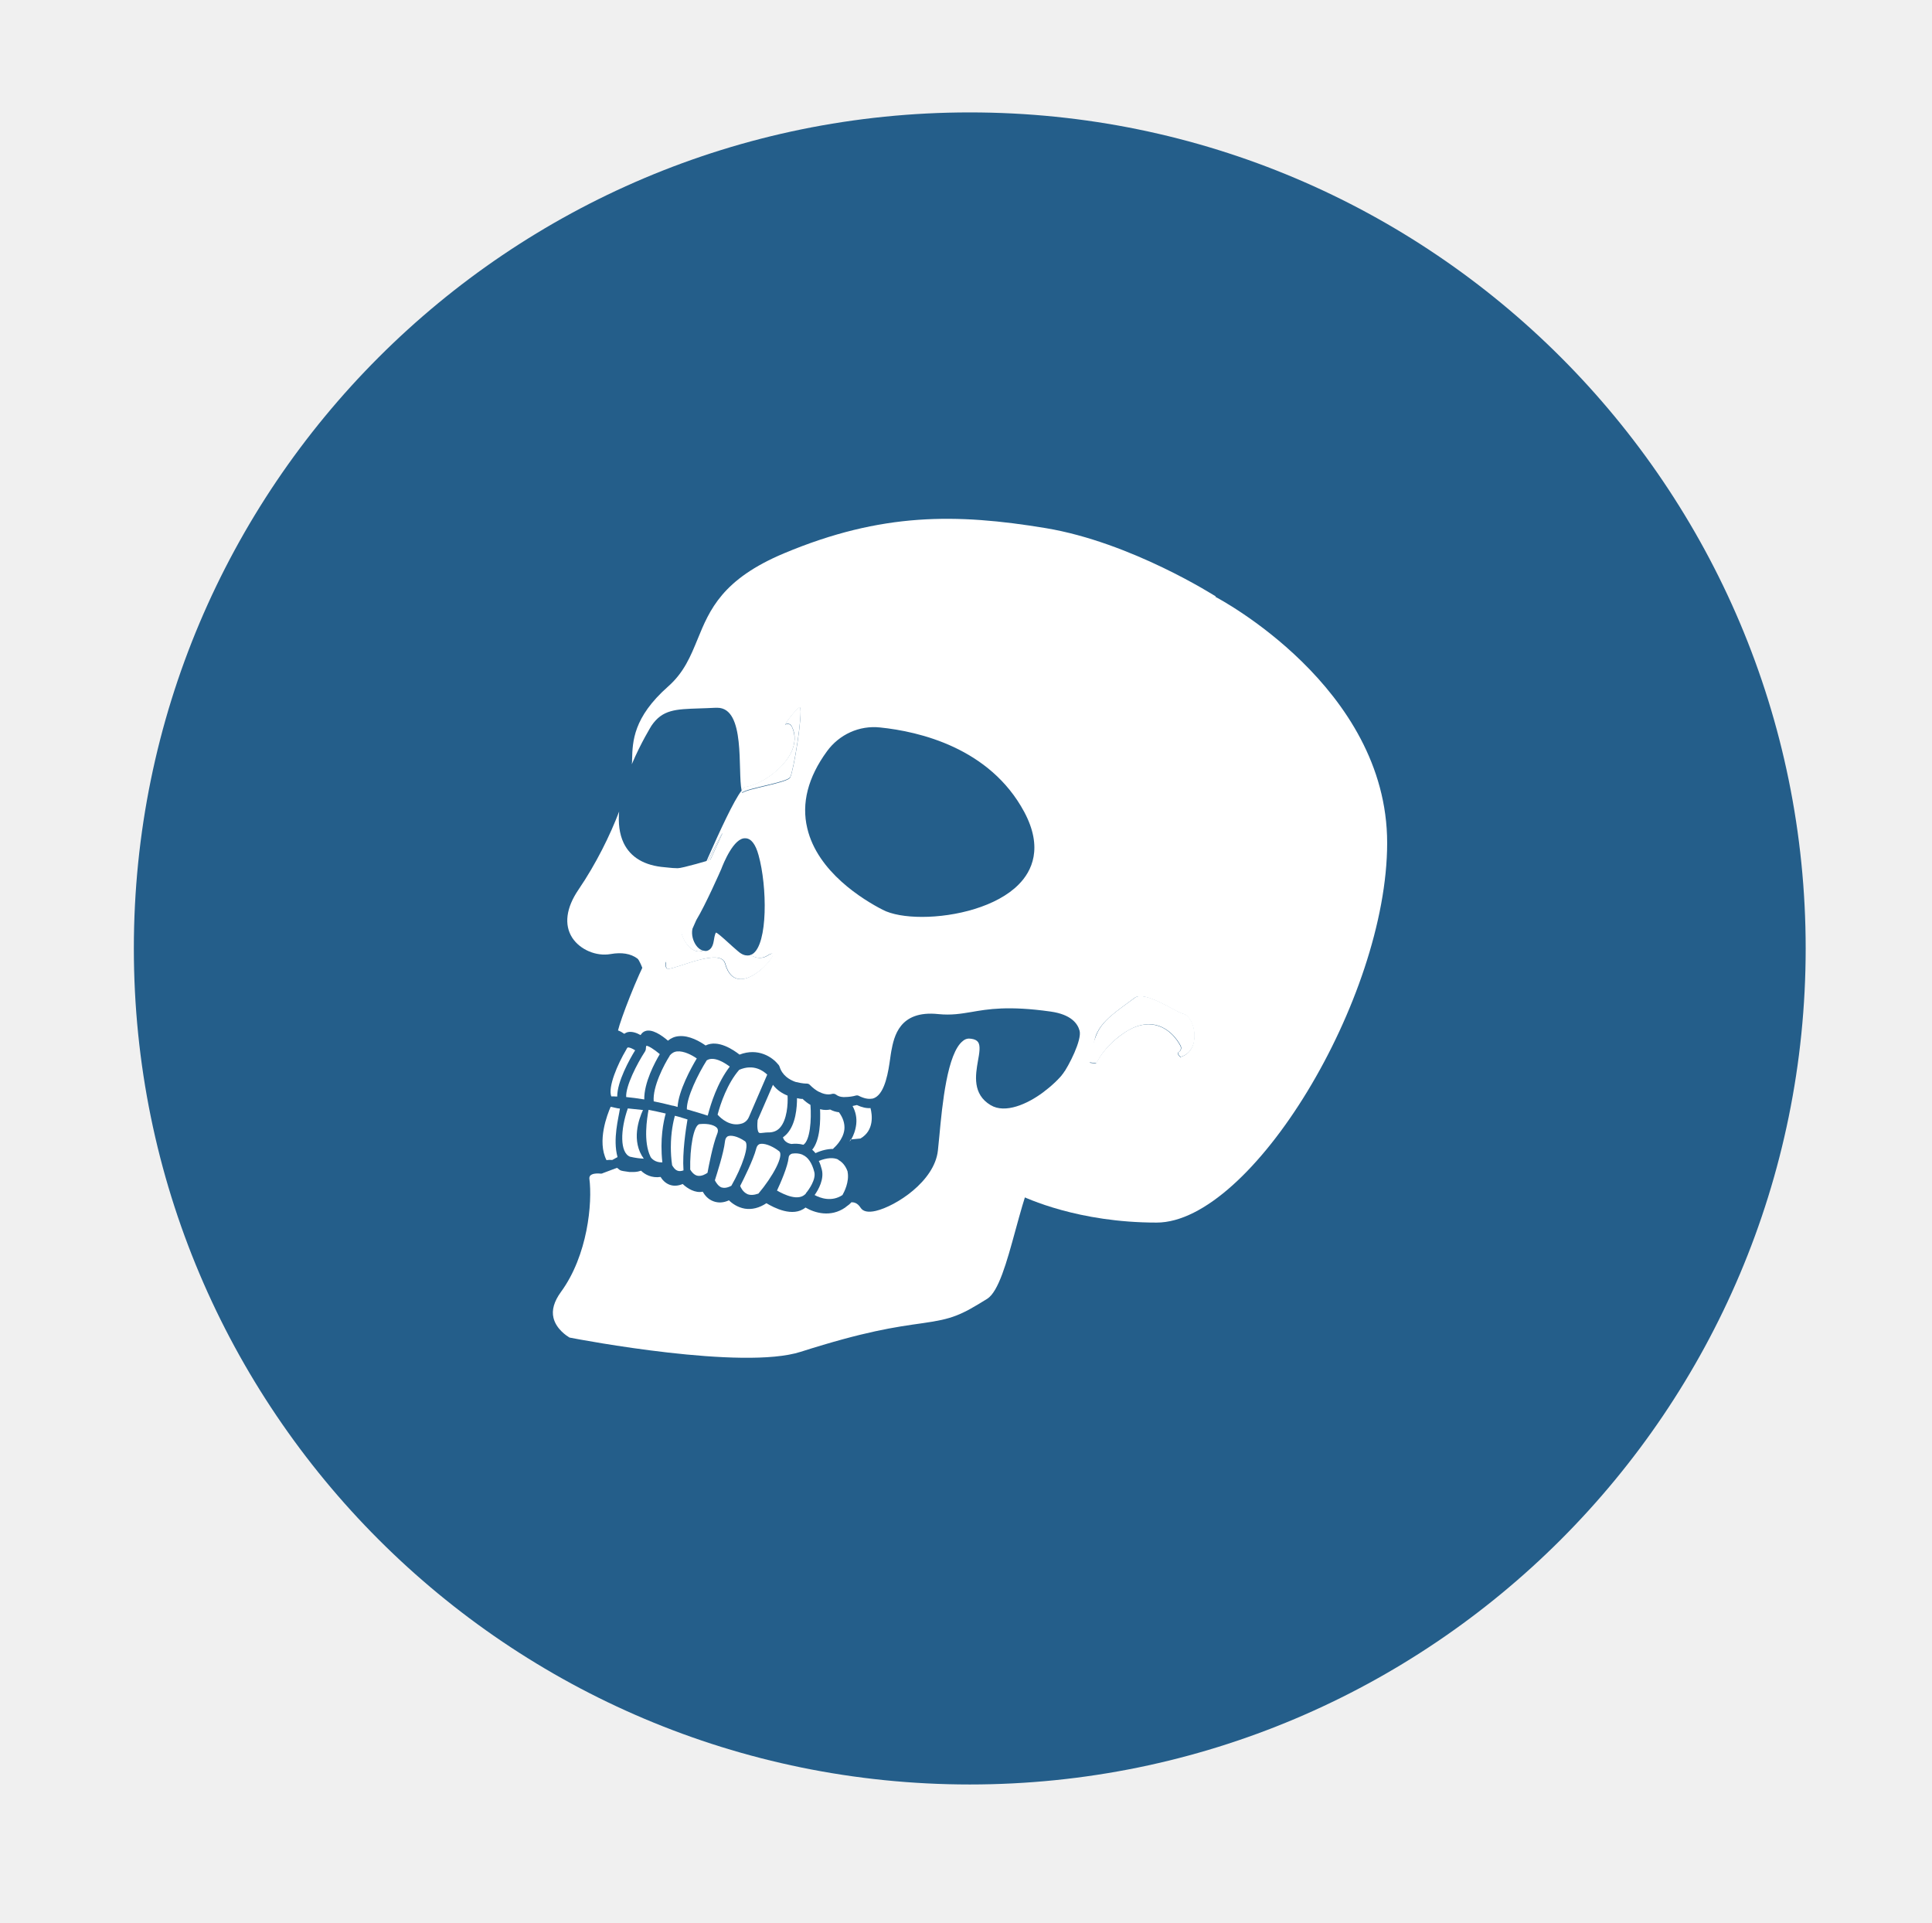
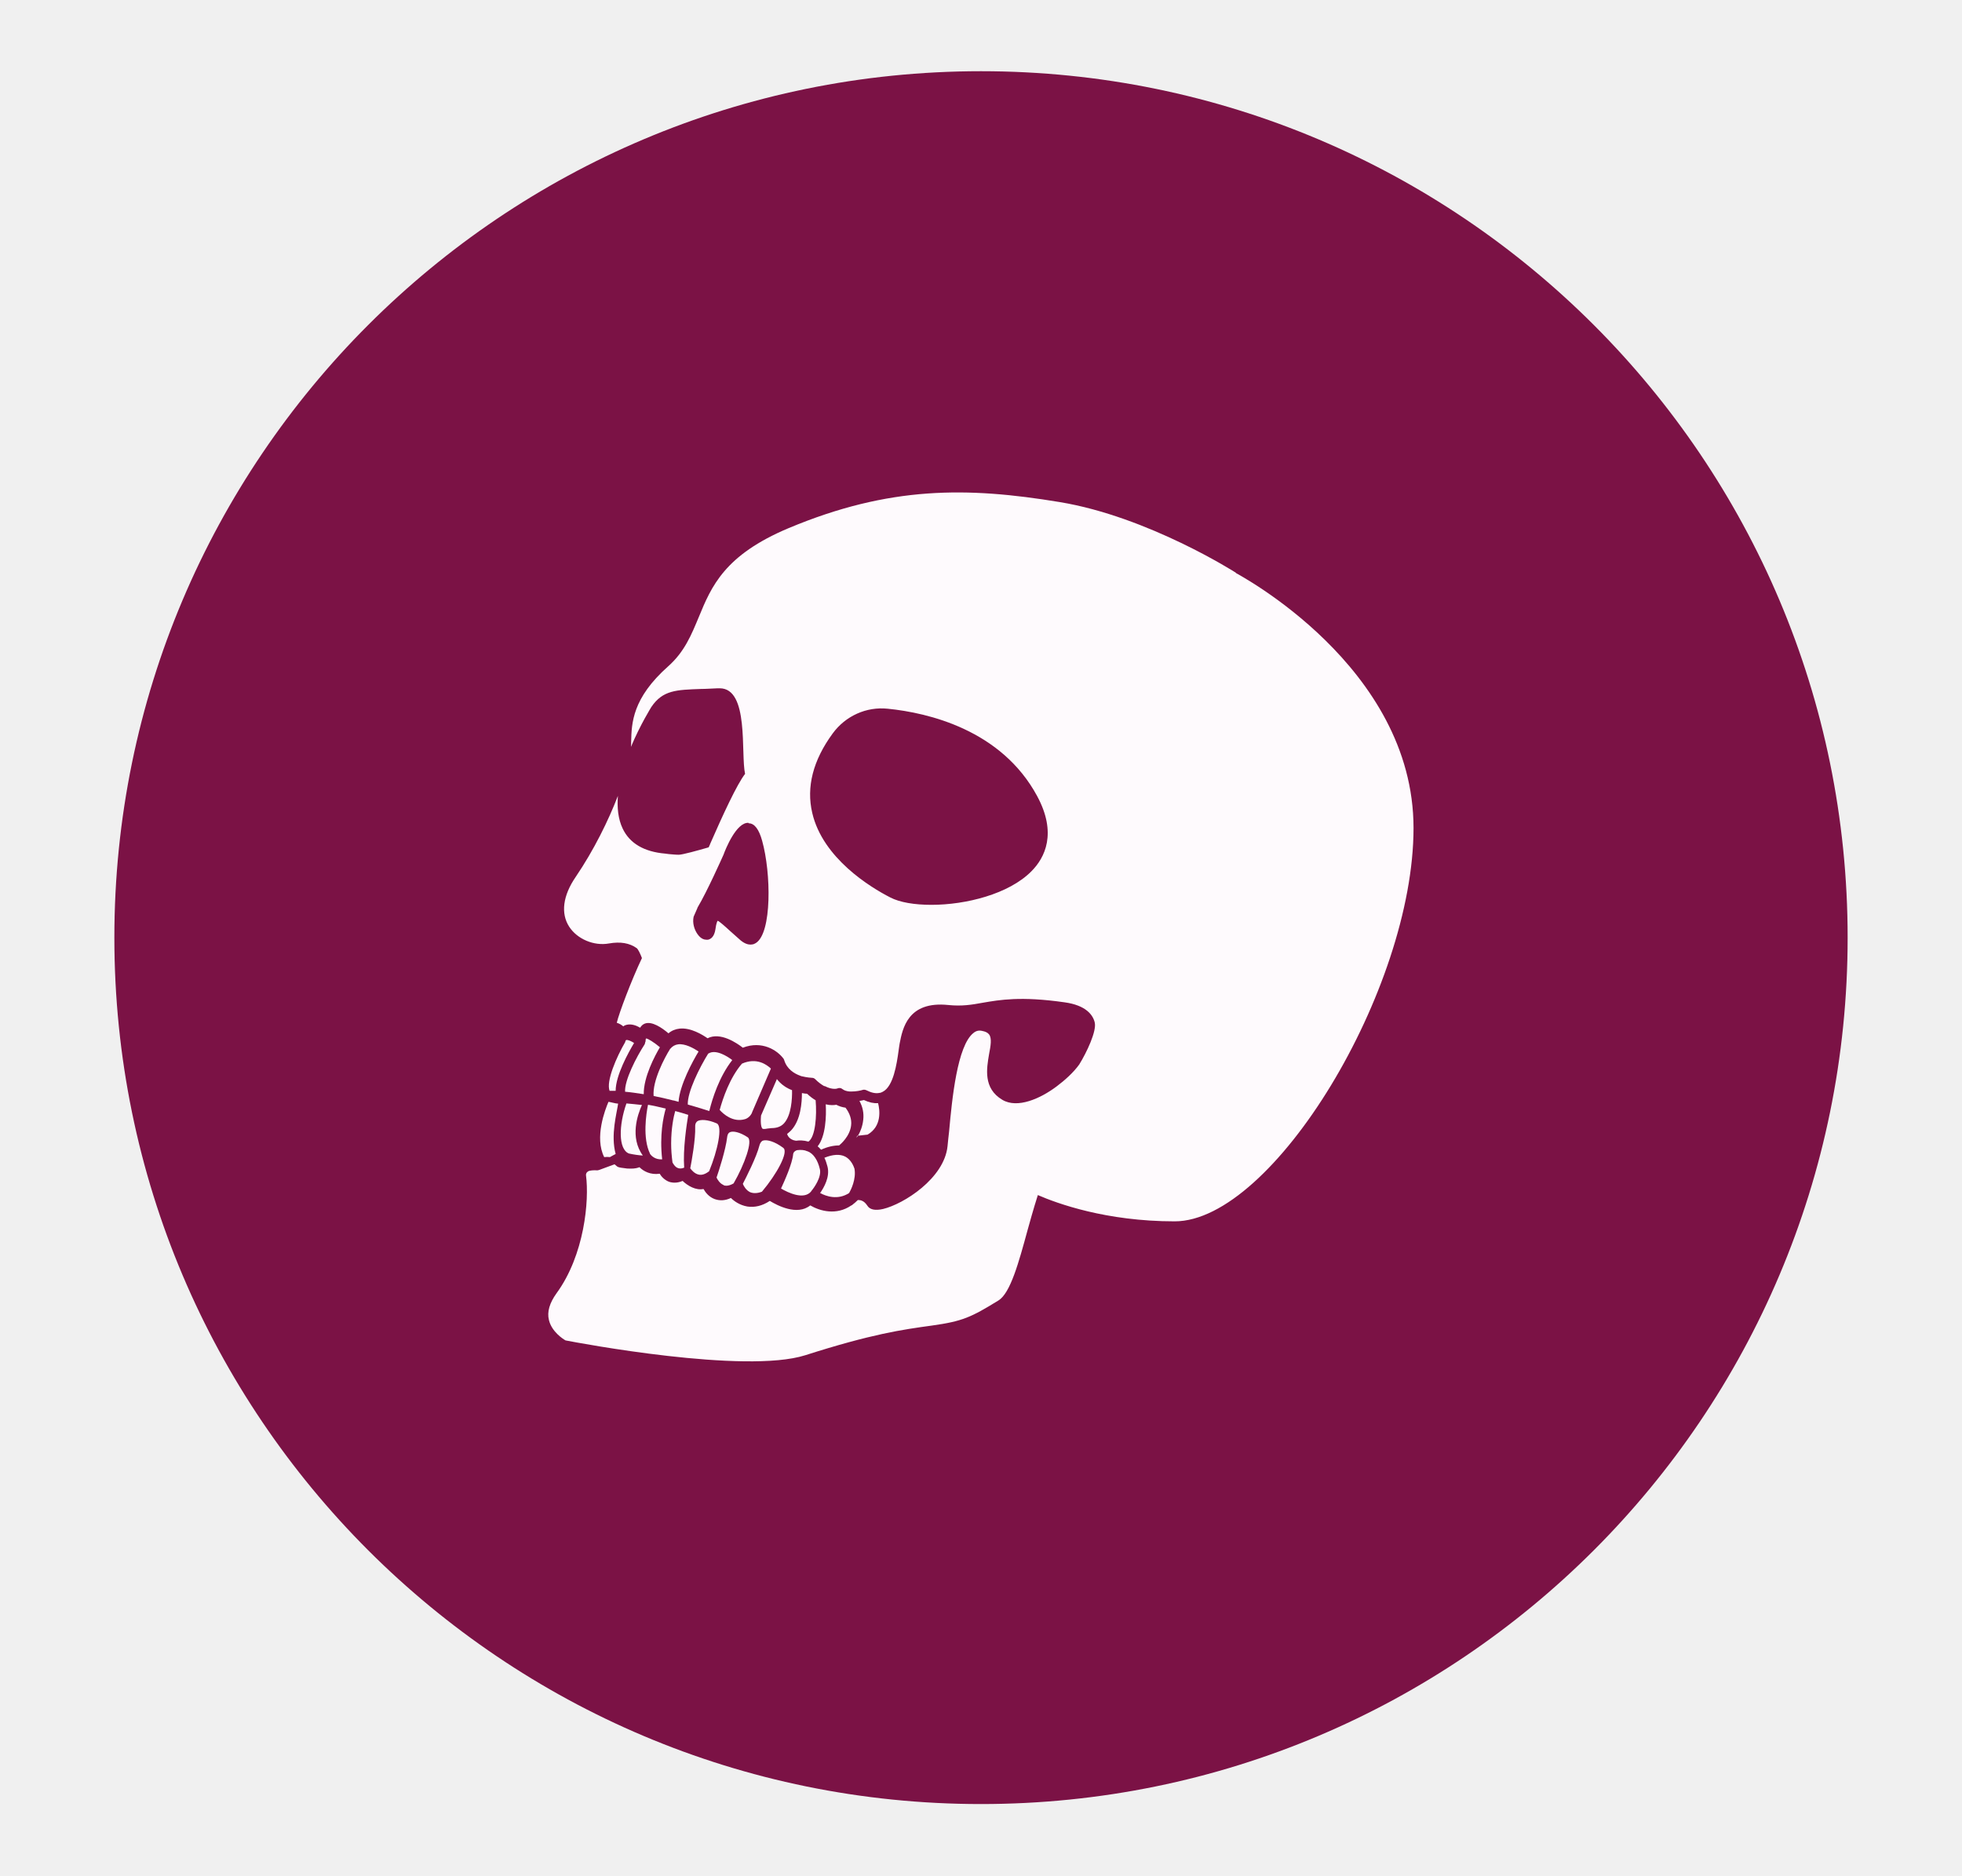
- <svg xmlns="http://www.w3.org/2000/svg" viewBox="0 0 120.67 120.08">
+ <svg xmlns="http://www.w3.org/2000/svg" viewBox="0 0 87.32 83.49">
  <g id="a" />
  <g id="b" />
  <g id="c" />
  <g id="d" />
  <g id="e" />
  <g id="f" />
  <g id="g" />
  <g id="h" />
  <g id="i" />
  <g id="j" />
  <g id="k" />
-   <g id="l">
-     <g id="m" />
-     <g id="n" />
-     <g id="o" />
-   </g>
+   <g id="l" />
+   <g id="m" />
+   <g id="n" />
+   <g id="o" />
  <g id="p" />
  <g id="q" />
  <g id="r" />
  <g id="s" />
-   <g id="t" />
-   <g id="u" />
-   <g id="v">
-     <g id="w" />
+   <g id="t">
+     <g id="u" />
  </g>
+   <g id="v" />
+   <g id="w" />
  <g id="x" />
  <g id="y" />
  <g id="a`" />
  <g id="aa" />
  <g id="ab" />
  <g id="ac" />
-   <g id="ad" />
+   <g id="ad">
+     <g>
+       <circle cx="43.66" cy="41.74" r="38.57" style="fill:#7b1245;" />
+       <g>
+         <path d="M38.16,50.56l.45-.05c.64-.37,.55-1.09,.47-1.4-.19,.01-.4-.03-.63-.14-.05,.01-.12,.03-.2,.04,.15,.27,.2,.55,.17,.83-.06,.6-.42,.97-.26,.71Z" style="fill:#fefafd;" />
+         <path d="M37.6,51.48c-.23-.11-.54-.09-.91,.06,.06,.12,.1,.25,.14,.4,.11,.45-.15,.91-.33,1.17,.26,.14,.78,.33,1.29,0h0c.08-.14,.32-.61,.24-1.08h0c-.03-.09-.14-.41-.43-.55Z" style="fill:#fefafd;" />
+         <path d="M36.54,51.18c.29-.13,.56-.19,.81-.19,0,0,.02-.03,.04-.04,0,0,.44-.36,.49-.86,.03-.26-.06-.53-.25-.78-.14-.02-.28-.06-.41-.13-.1,.02-.27,.03-.47-.02,.03,.52,0,1.43-.36,1.87,.05,.04,.1,.09,.15,.15Z" style="fill:#fefafd;" />
+         <path d="M35.94,51.25h-.01c-.13-.06-.28-.07-.45-.05-.09,.02-.17,.09-.18,.18-.04,.43-.38,1.18-.54,1.53,.31,.18,1.01,.52,1.34,.13h0s0,0,0-.01c.13-.15,.47-.63,.39-.98-.05-.21-.12-.38-.21-.51-.09-.14-.21-.24-.34-.29Z" style="fill:#fefafd;" />
+         <path d="M35.93,48.69c-.06,0-.14-.01-.24-.03,0,.42-.05,1.2-.48,1.66-.06,.06-.12,.11-.18,.16,.07,.23,.3,.29,.39,.3h.02c.13-.02,.33-.02,.54,.04,.31-.21,.38-1.15,.32-1.84-.12-.07-.24-.16-.38-.29Z" style="fill:#fefafd;" />
+         <path d="M34.58,48.03l-.71,1.63c-.04,.45,.04,.56,.06,.58,.03,.03,.13,.02,.22,0,.06,0,.13-.02,.18-.02,.23,0,.42-.06,.56-.21,.33-.36,.37-1.1,.36-1.48-.24-.09-.49-.25-.68-.5Z" style="fill:#fefafd;" />
+         <path d="M33.03,47.34h0c-.55,.63-.86,1.56-1,2.07,.16,.18,.59,.57,1.13,.41,.13-.04,.25-.15,.31-.29,0,0,0,0,0-.01l.84-1.95c-.18-.17-.63-.51-1.29-.22Z" style="fill:#fefafd;" />
+         <path d="M32.2,52.76c.12,.05,.28,.02,.45-.08,.49-.85,.86-1.89,.63-2.05-.36-.24-.66-.29-.79-.23-.03,.01-.11,.05-.13,.24-.06,.53-.37,1.5-.47,1.78,.04,.09,.15,.27,.31,.33Z" style="fill:#fefafd;" />
+         <path d="M31.52,46.9h0c-.39,.63-.93,1.71-.91,2.27,.1,.03,.21,.06,.31,.09h0c.21,.06,.42,.13,.65,.2,0-.01,0-.03,.01-.05,.12-.48,.42-1.47,1.01-2.22-.25-.19-.75-.49-1.06-.29Z" style="fill:#fefafd;" />
+         <path d="M55.01,25.5s-3.9-2.5-7.85-3.15c-4.11-.68-7.57-.72-12.06,1.16-2.86,1.2-3.44,2.6-4,3.96-.33,.79-.63,1.54-1.36,2.19-1.6,1.42-1.63,2.53-1.65,3.35,0,.08,0,.16-.01,.24,.42-1,.9-1.76,.91-1.78,.51-.75,1.11-.76,2.21-.8,.22,0,.47-.02,.75-.03,.03,0,.06,0,.08,0,1.32,0,.93,2.9,1.13,3.81-.36,.46-1,1.85-1.56,3.13,0,.02-.01,.03-.02,.05l-.04,.09c-.48,.14-1.17,.33-1.33,.33s-.31-.02-.45-.03l-.15-.02c-.95-.08-1.59-.46-1.9-1.12-.2-.42-.25-.93-.21-1.45-.42,1.09-1.06,2.4-1.88,3.61-.57,.83-.67,1.62-.29,2.21,.36,.56,1.11,.87,1.77,.75,.51-.09,.92-.02,1.24,.21,.06,.05,.15,.23,.23,.44-.47,.99-1.02,2.45-1.12,2.88,.1,.03,.21,.09,.29,.16,.05-.04,.1-.06,.15-.07,.21-.05,.43,.03,.6,.13,.06-.1,.13-.15,.2-.18,.32-.13,.78,.19,1.06,.43,.14-.12,.31-.19,.5-.21,.49-.05,1.01,.27,1.24,.43,.57-.29,1.3,.21,1.57,.42,.86-.33,1.52,.12,1.78,.45,.03,.03,.05,.06,.06,.1,.12,.4,.44,.6,.72,.7h0s.03,.01,.05,.02c0,0,0,0,.01,0,.24,.06,.44,.07,.45,.07,.06,0,.11,.02,.15,.06,.15,.15,.28,.24,.4,.31h.03c.34,.18,.56,.11,.57,.1,.07-.03,.15-.02,.21,.03,.09,.07,.2,.1,.33,.11h.01s.04,0,.06,0c.21,0,.41-.04,.5-.07,.05-.02,.11-.01,.16,.01,.24,.12,.43,.16,.6,.12,0,0,.01,0,.02,0,.04-.01,.08-.03,.12-.05,.47-.24,.62-1.23,.7-1.81,.02-.13,.03-.24,.05-.34,.13-.66,.36-1.9,2.17-1.71,.6,.06,1.03-.01,1.52-.1,.76-.13,1.7-.3,3.65-.02,.95,.13,1.26,.56,1.34,.89,.1,.38-.36,1.35-.69,1.88h0c-.26,.36-.64,.7-1,.97-.73,.55-1.75,1-2.42,.6-.86-.51-.7-1.39-.59-2.04,.07-.36,.13-.7,0-.87-.06-.08-.16-.13-.32-.16-.14-.03-.26,0-.37,.09-.73,.56-.96,2.96-1.09,4.39-.03,.24-.05,.47-.07,.66-.15,1.43-1.95,2.57-2.87,2.79-.35,.08-.59,.03-.7-.15-.15-.23-.31-.25-.42-.25-.08,.08-.16,.15-.24,.21-.01,.01-.03,.03-.05,.03-.67,.46-1.4,.25-1.83,0-.58,.47-1.47,0-1.8-.2-.33,.22-.67,.3-1,.25-.34-.06-.59-.24-.73-.38-.26,.12-.49,.13-.72,.05-.25-.09-.41-.29-.5-.45-.34,.07-.7-.14-.93-.36-.21,.09-.41,.1-.6,.04-.21-.08-.35-.24-.42-.36-.41,.06-.72-.11-.9-.29-.22,.08-.33,.06-.54,.06-.5-.06-.4-.06-.57-.19l-.65,.24s-.08,.03-.12,.03c-.14-.01-.26,0-.34,.02-.05,.01-.08,.03-.11,.06-.06,.06-.05,.14-.05,.14,.15,1.13-.07,3.55-1.31,5.25-.31,.43-.43,.83-.34,1.19,.12,.52,.63,.85,.74,.91,.56,.11,7.99,1.51,10.67,.66,2.97-.95,4.32-1.14,5.63-1.32,1.37-.19,1.75-.37,2.97-1.12,.53-.33,.9-1.69,1.29-3.12,.06-.21,.12-.42,.18-.64,.09-.31,.18-.62,.28-.93,.85,.37,3.03,1.17,6.09,1.17,4.38,0,10.63-10.31,10.63-17.51s-7.83-11.3-7.92-11.36Zm-21.69,11.15c.26,0,.46,.27,.6,.78,.4,1.43,.44,4.1-.28,4.55-.03,.02-.06,.03-.1,.05-.04,.01-.09,.02-.14,.02-.12,0-.27-.05-.44-.19-.17-.15-.32-.28-.45-.4-.25-.23-.51-.46-.57-.47-.01,.01-.06,.08-.1,.38-.05,.33-.2,.43-.32,.46-.06,.01-.12,0-.18-.01-.11-.03-.21-.11-.3-.24-.14-.2-.23-.49-.17-.77h0c.06-.13,.11-.26,.17-.39,0,0,0-.02,.01-.03,.41-.68,1.11-2.25,1.15-2.34,.09-.25,.57-1.45,1.11-1.42Zm12.58,2.14c-1,1.01-2.91,1.49-4.45,1.49-.75,0-1.41-.11-1.83-.33-.88-.45-3-1.74-3.47-3.76-.27-1.15,.03-2.34,.91-3.54,.57-.78,1.5-1.2,2.45-1.1,1.8,.18,5.06,.94,6.65,3.89,.89,1.65,.35,2.74-.26,3.35Z" style="fill:#fefafd;" />
+         <path d="M30.34,49.54c-.1-.03-.19-.05-.29-.08-.07,.25-.18,.76-.18,1.45,0,.26,.02,.54,.06,.84,.04,.07,.12,.21,.25,.25,.08,.03,.17,.02,.27-.02-.06-.83,.11-1.91,.18-2.35-.1-.03-.19-.06-.29-.09Z" style="fill:#fefafd;" />
+         <path d="M29.82,46.69s0,0,0,.01c-.24,.38-.79,1.42-.73,2.09,.27,.05,.56,.12,.88,.2h.02c.07,.02,.14,.04,.21,.06,.05-.75,.63-1.81,.89-2.24-.22-.15-.6-.36-.91-.32-.14,.02-.25,.08-.35,.2Z" style="fill:#fefafd;" />
+         <path d="M28.84,49.18c-.08,.4-.25,1.48,.09,2.18,0,0,0,0,0,.01h0c.05,.07,.22,.26,.54,.24-.12-1.08,.05-1.88,.16-2.26-.29-.07-.55-.13-.79-.17Z" style="fill:#fefafd;" />
+         <path d="M28.72,46.37s-.01,.08-.03,.12c-.37,.57-.9,1.6-.87,2.11,.24,.02,.51,.06,.83,.11-.01-.77,.5-1.72,.72-2.09-.26-.22-.55-.4-.62-.39,0,0-.02,.03-.02,.15Z" style="fill:#fefafd;" />
+         <path d="M27.88,49.12c-.34,.96-.37,2.04,.11,2.23h0c.22,.05,.45,.08,.62,.09-.59-.81-.23-1.83-.04-2.25-.25-.03-.49-.05-.7-.07Z" style="fill:#fefafd;" />
+         <path d="M27.83,46.35s0,0,0,.01c0,0,0,.01,0,.02h0c-.4,.69-.86,1.75-.7,2.18,.08,0,.18,0,.27,0,0-.69,.57-1.71,.82-2.13-.14-.09-.28-.15-.35-.13,0,0-.02,0-.03,.04Z" style="fill:#fefafd;" />
+         <path d="M27.16,51.5l.24-.13c-.23-.84,.05-1.81,.11-2.24-.11,0-.37-.08-.43-.08-.15,.35-.63,1.59-.19,2.46,.08-.01,.17-.01,.27,0Z" style="fill:#fefafd;" />
+         <path d="M33.38,53.07c.14,.06,.32,.06,.53-.02,.66-.78,1.2-1.77,.95-1.95-.38-.29-.72-.37-.88-.33-.03,0-.13,.04-.18,.22-.13,.52-.6,1.44-.74,1.71,.04,.1,.14,.28,.32,.37Z" style="fill:#fefafd;" />
+         <path d="M31.1,52.29c.14,.03,.29-.02,.46-.15,.38-.92,.61-2.01,.34-2.13-.41-.18-.73-.18-.86-.1-.02,.02-.11,.07-.1,.26,.02,.54-.16,1.54-.22,1.84,.06,.08,.19,.24,.38,.28Z" style="fill:#fefafd;" />
+       </g>
+     </g>
+   </g>
  <g id="ae" />
  <g id="af" />
  <g id="ag" />
  <g id="ah" />
  <g id="ai" />
  <g id="aj" />
  <g id="ak" />
  <g id="al" />
  <g id="am" />
-   <g id="an" />
-   <g id="ao" />
-   <g id="ap" />
-   <g id="aq">
-     <g id="ar">
-       <g>
-         <circle cx="60.57" cy="59.23" r="52.21" style="fill:#245E8A;" />
-         <g>
-           <path d="M65.16,68.21c-.99,.74-2.37,1.35-3.28,.81-1.16-.69-.95-1.89-.8-2.76,.09-.49,.17-.95,.01-1.18-.08-.11-.21-.18-.43-.21-.19-.03-.35,0-.51,.13-.99,.75-1.3,4-1.48,5.95-.03,.33-.06,.63-.09,.9-.21,1.93-2.64,3.48-3.88,3.77-.48,.11-.8,.04-.95-.2-.2-.31-.42-.34-.57-.34-.1,.11-.21,.2-.33,.28-.02,.02-.04,.03-.06,.05-.91,.63-1.9,.34-2.48,0-.79,.64-1.99,0-2.44-.27-.45,.3-.91,.41-1.35,.34-.46-.08-.8-.33-.99-.52-.35,.16-.67,.17-.97,.06-.34-.12-.55-.39-.67-.6-.46,.1-.95-.19-1.25-.48-.28,.12-.56,.14-.81,.05-.28-.1-.47-.32-.57-.49-.56,.08-.98-.15-1.22-.39-.3,.1-.44,.08-.73,.08-.67-.09-.54-.09-.77-.26l-.88,.33c-.05,.03-.11,.04-.17,.03-.19-.02-.35,0-.46,.03-.06,.02-.11,.05-.15,.08-.08,.08-.07,.19-.07,.19,.2,1.53-.1,4.81-1.78,7.1-.42,.58-.58,1.12-.46,1.61,.17,.71,.85,1.14,1,1.23,.76,.15,10.82,2.05,14.44,.89,4.02-1.28,5.85-1.54,7.63-1.79,1.85-.26,2.38-.5,4.02-1.52,.71-.45,1.22-2.29,1.75-4.23,.08-.28,.16-.57,.24-.87,.53-1.9,1.17-3.87,2.18-4.99,.99-1.09,1.36-1.98,1.71-2.84,.15-.37,.3-.73,.49-1.08l-1.51-.21c-.35,.49-.86,.94-1.36,1.32Z" style="fill:#fff;" />
-           <path d="M53.12,71.16l.62-.06c.87-.5,.74-1.48,.63-1.9-.26,.02-.55-.05-.85-.19-.07,.02-.16,.03-.27,.06,.2,.37,.27,.74,.23,1.13-.09,.81-.57,1.31-.35,.96Z" style="fill:#fff;" />
-           <path d="M52.37,72.42c-.31-.15-.73-.12-1.23,.08,.08,.16,.14,.34,.19,.54,.15,.6-.2,1.24-.45,1.59,.35,.19,1.06,.45,1.74,0,0,0,0,0,0,0,.1-.18,.44-.82,.32-1.45v-.02c-.04-.11-.19-.53-.59-.73Z" style="fill:#fff;" />
-           <path d="M50.94,72.01c.39-.18,.76-.26,1.09-.26,0,0,.03-.04,.05-.06,0,0,.59-.49,.66-1.17,.03-.35-.08-.71-.34-1.06-.19-.02-.38-.08-.55-.17-.14,.03-.36,.05-.63-.02,.03,.71,.01,1.93-.49,2.53,.07,.06,.14,.13,.2,.21Z" style="fill:#fff;" />
-           <path d="M50.12,72.1s-.01,0-.02,0c-.18-.07-.38-.09-.6-.06-.13,.02-.23,.12-.24,.24-.06,.58-.51,1.6-.73,2.07,.42,.24,1.36,.71,1.81,.18h0s0-.01,0-.02c.18-.21,.64-.86,.52-1.32-.07-.28-.17-.51-.29-.69-.13-.19-.28-.32-.46-.39Z" style="fill:#fff;" />
-           <path d="M50.11,68.63c-.08,0-.19-.02-.33-.05,0,.57-.07,1.63-.64,2.24-.08,.08-.16,.15-.24,.21,.1,.31,.4,.39,.52,.41h.02c.18-.02,.45-.03,.74,.05,.42-.28,.51-1.56,.44-2.49-.16-.09-.33-.22-.51-.39Z" style="fill:#fff;" />
-           <path d="M48.28,67.74l-.96,2.21c-.06,.62,.05,.76,.08,.78,.04,.05,.18,.02,.3,.01,.09-.01,.17-.02,.25-.02,.31,.01,.57-.08,.76-.29,.45-.49,.51-1.49,.48-2.01-.33-.13-.66-.34-.92-.68Z" style="fill:#fff;" />
-           <g>
-             <path d="M49.35,48.54c.23-.44,.8-4.03,.62-4.37-.08-.14-1.05,1.13-.91,1.06,.15-.08,.32-.02,.39,.12,.27,.52,.24,1.12-.08,1.72-.28,.52-.76,1-1.27,1.37-.01,0-.02,.02-.03,.02-.52,.37-1.09,.62-1.52,.67-.06,.02-.14,.1-.23,.21,.01,.05,.02,.11,.04,.15,.33-.28,2.82-.63,2.99-.96Z" style="fill:#fff;" />
-             <path d="M45.13,52.03c.08-.21-.75,1.35-1.63,3.18-.2,.47-.41,.93-.61,1.38,.8-1.33,2.15-4.39,2.24-4.56Z" style="fill:#fff;" />
-             <path d="M70.02,64.64c.78-.58,1.53-.79,2.21-.62,1.02,.26,1.5,1.26,1.52,1.3,.07,.15,0,.32-.14,.39s.23,.43,.17,.28c1.29-.4,.89-2.49,.14-2.68-.51-.13-2.41-1.48-3.04-1-1.13,.84-2.03,1.39-2.41,2.34-.15,.37-.34,.99-.59,1.67l.6,.08c.32-.6,.76-1.18,1.55-1.77Z" style="fill:#fff;" />
-             <path d="M41.74,60.5c.51,.02,3.28-1.34,3.56-.33,.78,2.79,4.04-1.38,2.64-.49-.12,.08-.28,.14-.48,.14-.17,0-.36-.05-.58-.18-.06,.02-.12,.03-.19,.03-.17,0-.36-.06-.59-.26-.23-.2-.44-.38-.61-.54-.34-.31-.69-.62-.77-.63-.02,.02-.08,.11-.14,.52-.07,.45-.27,.58-.43,.62-.08,.02-.16,0-.24-.02-.04,.02-.07,.03-.1,.04-.32,.08-.67-.11-.94-.49-.27-.39-.44-.95-.33-1.5-.06,.13-.12,.25-.18,.36-.62,1.5-1,2.71-.62,2.74Z" style="fill:#fff;" />
-             <path d="M75.94,37.25c-.05-.03-5.28-3.38-10.63-4.27-5.57-.92-10.24-.98-16.33,1.57-3.87,1.62-4.66,3.53-5.41,5.37-.44,1.07-.85,2.08-1.85,2.96-2.17,1.92-2.21,3.43-2.24,4.53,0,.11,0,.22-.02,.32,.57-1.35,1.22-2.39,1.23-2.41,.69-1.01,1.5-1.03,2.99-1.08,.3-.01,.64-.02,1.01-.04,.03,0,.08,0,.11,0,1.79,0,1.26,3.93,1.52,5.16,.09-.11,.17-.19,.23-.21,.43-.05,1-.3,1.52-.67,.01,0,.02-.01,.03-.02,.52-.37,.99-.85,1.27-1.37,.32-.6,.34-1.2,.08-1.72-.08-.15-.25-.2-.39-.12-.14,.07,.84-1.2,.91-1.06,.18,.35-.39,3.94-.62,4.37-.17,.33-2.67,.69-2.99,.96-.01-.04-.03-.1-.04-.15-.49,.63-1.35,2.5-2.12,4.24,0,.02-.02,.05-.03,.07-.15,.35-.3,.69-.44,1-.08,.19-.16,.37-.24,.55,.88-1.84,1.71-3.4,1.63-3.18-.08,.17-1.43,3.23-2.24,4.56,.2-.45,.4-.91,.61-1.38-.4,.84-.81,1.73-1.15,2.54,.06-.11,.12-.23,.18-.36-.11,.55,.06,1.11,.33,1.5,.27,.38,.62,.57,.94,.49,.03,0,.07-.02,.1-.04-.15-.05-.29-.15-.41-.32-.19-.27-.31-.66-.23-1.04h0c.08-.17,.15-.35,.23-.52,0-.01,.01-.02,.02-.04,.56-.92,1.5-3.05,1.55-3.17,.13-.34,.78-1.97,1.51-1.92,.35,.01,.63,.36,.82,1.06,.54,1.94,.59,5.55-.38,6.17-.04,.02-.09,.05-.14,.06,.22,.13,.41,.18,.58,.18,.19,0,.35-.06,.48-.14,1.39-.89-1.86,3.28-2.64,.49-.28-1.01-3.05,.35-3.56,.33-.39-.03,0-1.24,.62-2.74-.76,1.42-1.58,1.49-2.12,2-.01,.01,.26-.03,.25-.02-.67,1.21-1.71,3.92-1.87,4.61,.14,.05,.28,.13,.39,.21,.07-.05,.14-.08,.2-.1,.28-.07,.59,.05,.82,.18,.08-.13,.17-.2,.27-.24,.43-.18,1.06,.26,1.44,.59,.19-.16,.42-.26,.67-.28,.67-.07,1.37,.36,1.68,.58,.78-.39,1.75,.28,2.12,.57,1.17-.45,2.06,.17,2.41,.61,.04,.03,.07,.09,.09,.14,.17,.55,.6,.81,.98,.95h.01s.05,.02,.07,.02c0,0,.01,0,.02,0,.33,.09,.59,.09,.62,.09,.08,0,.15,.03,.2,.09,.2,.2,.38,.33,.55,.42h0s.02,0,.03,.01c.46,.24,.76,.13,.77,.13,.1-.03,.2-.02,.28,.04,.13,.1,.27,.14,.44,.15h.02s.05,0,.08,0c.28,0,.55-.05,.68-.09,.07-.02,.15-.02,.21,.02,.32,.16,.59,.21,.81,.17,.01,0,.02,0,.03,0,.06-.02,.11-.03,.16-.06,.64-.33,.84-1.66,.95-2.45,.02-.17,.05-.33,.07-.46,.17-.89,.49-2.57,2.94-2.31,.81,.08,1.39-.02,2.06-.13,1.03-.18,2.31-.4,4.94-.03,1.29,.18,1.7,.75,1.82,1.2,.15,.57-.65,2.16-1.09,2.77l1.45,.3c.25-.68,.51-2.41,.66-2.78,.38-.94,1.28-1.49,2.41-2.34,.63-.48,2.53,.87,3.04,1,.75,.19,1.15,2.28-.14,2.68,.07,.15-.31-.21-.17-.28s.21-.24,.14-.39c-.02-.04-.5-1.05-1.52-1.3-.69-.17-1.43,.03-2.21,.62-.79,.59-1.23,1.17-1.55,1.77l-.6-.08c-.34,.93-.8,1.96-1.41,2.63-.89,.98-2.39,3.83-2.89,5.6,.59,.28,3.81,1.78,8.69,1.78,5.92,0,14.4-13.96,14.4-23.71s-10.6-15.3-10.73-15.37Zm-12.32,17.99c-1.35,1.37-3.94,2.02-6.03,2.02-1.01,0-1.9-.15-2.47-.45-1.2-.62-4.06-2.35-4.7-5.09-.37-1.55,.04-3.17,1.23-4.8,.77-1.06,2.03-1.63,3.32-1.49,2.44,.25,6.85,1.27,9,5.27,1.2,2.24,.48,3.71-.35,4.54Z" style="fill:#fff;" />
-           </g>
-           <path d="M46.17,66.81h0c-.74,.85-1.17,2.11-1.35,2.8,.21,.24,.8,.78,1.53,.55,.18-.06,.34-.2,.42-.39,0,0,0-.01,.01-.02l1.14-2.64c-.24-.23-.85-.69-1.75-.3Z" style="fill:#fff;" />
-           <path d="M45.06,74.15c.17,.06,.38,.03,.62-.1,.66-1.15,1.16-2.56,.85-2.78-.48-.33-.89-.39-1.07-.31-.03,.02-.15,.07-.18,.33-.08,.72-.51,2.03-.63,2.42,.06,.12,.2,.36,.42,.45Z" style="fill:#fff;" />
-           <path d="M44.14,66.22s0,0,0,0c-.53,.84-1.26,2.31-1.24,3.06,.14,.03,.28,.08,.42,.12h0c.28,.08,.57,.17,.88,.27,0-.02,.01-.04,.02-.06,.17-.65,.58-1.99,1.36-3-.34-.26-1.01-.67-1.44-.39Z" style="fill:#fff;" />
-           <path d="M40.59,61.72c.78-1.07,2.37-4.13,3.37-6.45,.06-.13,.68-1.55,.74-1.67-.41,.13-2.08,.62-2.37,.62-.22,0-.42-.02-.6-.04l-.2-.02c-1.28-.1-2.15-.62-2.58-1.52-.27-.57-.34-1.25-.28-1.96-.56,1.47-1.43,3.25-2.54,4.88-.77,1.13-.91,2.19-.39,3,.49,.75,1.5,1.18,2.4,1.02,.69-.12,1.25-.03,1.67,.28,.23,.17,.69,1.69,.78,1.87Z" style="fill:#fff;" />
-           <path d="M42.54,69.78c-.13-.03-.26-.07-.39-.1-.09,.34-.25,1.02-.25,1.96,0,.35,.02,.73,.08,1.13,.06,.1,.17,.28,.34,.34,.1,.04,.23,.03,.37-.02-.08-1.12,.15-2.59,.25-3.18-.13-.04-.26-.08-.39-.12Z" style="fill:#fff;" />
-           <path d="M41.83,65.93s0,.01-.01,.02c-.33,.51-1.07,1.92-.99,2.83,.36,.07,.76,.16,1.18,.27,0,0,.02,0,.03,0,.09,.02,.19,.05,.28,.08,.06-1.01,.85-2.45,1.2-3.03-.3-.21-.81-.48-1.23-.44-.19,.02-.34,.11-.47,.27Z" style="fill:#fff;" />
-           <path d="M40.51,69.3c-.1,.54-.34,2,.12,2.94,0,0,.01,.01,.01,.02h0c.06,.1,.3,.35,.73,.33-.16-1.46,.07-2.55,.21-3.05-.39-.09-.74-.17-1.07-.23Z" style="fill:#fff;" />
-           <path d="M40.34,65.5c0,.05-.02,.11-.05,.16-.51,.78-1.22,2.17-1.18,2.85,.33,.03,.7,.08,1.13,.15-.02-1.05,.67-2.33,.97-2.83-.35-.3-.74-.54-.84-.52,0,0-.03,.05-.03,.2Z" style="fill:#fff;" />
-           <path d="M39.21,69.23c-.46,1.31-.51,2.76,.15,3.01h.01c.3,.07,.61,.11,.84,.12-.8-1.1-.31-2.48-.05-3.04-.34-.04-.66-.07-.95-.1Z" style="fill:#fff;" />
-           <path d="M39.15,65.47s0,.01-.01,.02c0,.01,0,.02-.01,.03,0,0,0,.01-.01,.02-.55,.92-1.16,2.35-.94,2.93,.11,0,.24,0,.37,.01,0-.94,.77-2.32,1.12-2.89-.19-.12-.38-.2-.47-.17,0,0-.02,0-.04,.06Z" style="fill:#fff;" />
-           <path d="M38.24,72.44l.33-.18c-.31-1.13,.07-2.45,.15-3.03-.15,0-.51-.11-.58-.11-.21,.48-.86,2.15-.26,3.33,.11-.02,.23-.02,.36-.01Z" style="fill:#fff;" />
-           <path d="M46.65,74.56c.19,.09,.43,.08,.72-.02,.89-1.05,1.62-2.39,1.29-2.65-.51-.39-.97-.5-1.19-.45-.04,.01-.18,.05-.24,.3-.18,.7-.81,1.95-1,2.32,.05,.13,.18,.38,.43,.5Z" style="fill:#fff;" />
-         </g>
-       </g>
-       <path d="M43.6,73.43c-.18-.02-.35-.16-.49-.39-.03-1.33,.21-2.8,.59-2.84,.58-.06,.97,.09,1.09,.25,.02,.03,.1,.13,0,.37-.27,.67-.53,2.03-.6,2.42-.11,.08-.35,.22-.59,.19Z" style="fill:#fff;" />
-     </g>
+   <g id="an">
+     <g id="ao" />
+     <g id="ap" />
+     <g id="aq" />
  </g>
+   <g id="ar" />
+   <g id="as" />
+   <g id="at">
+     <g id="au" />
+   </g>
+   <g id="av" />
</svg>
